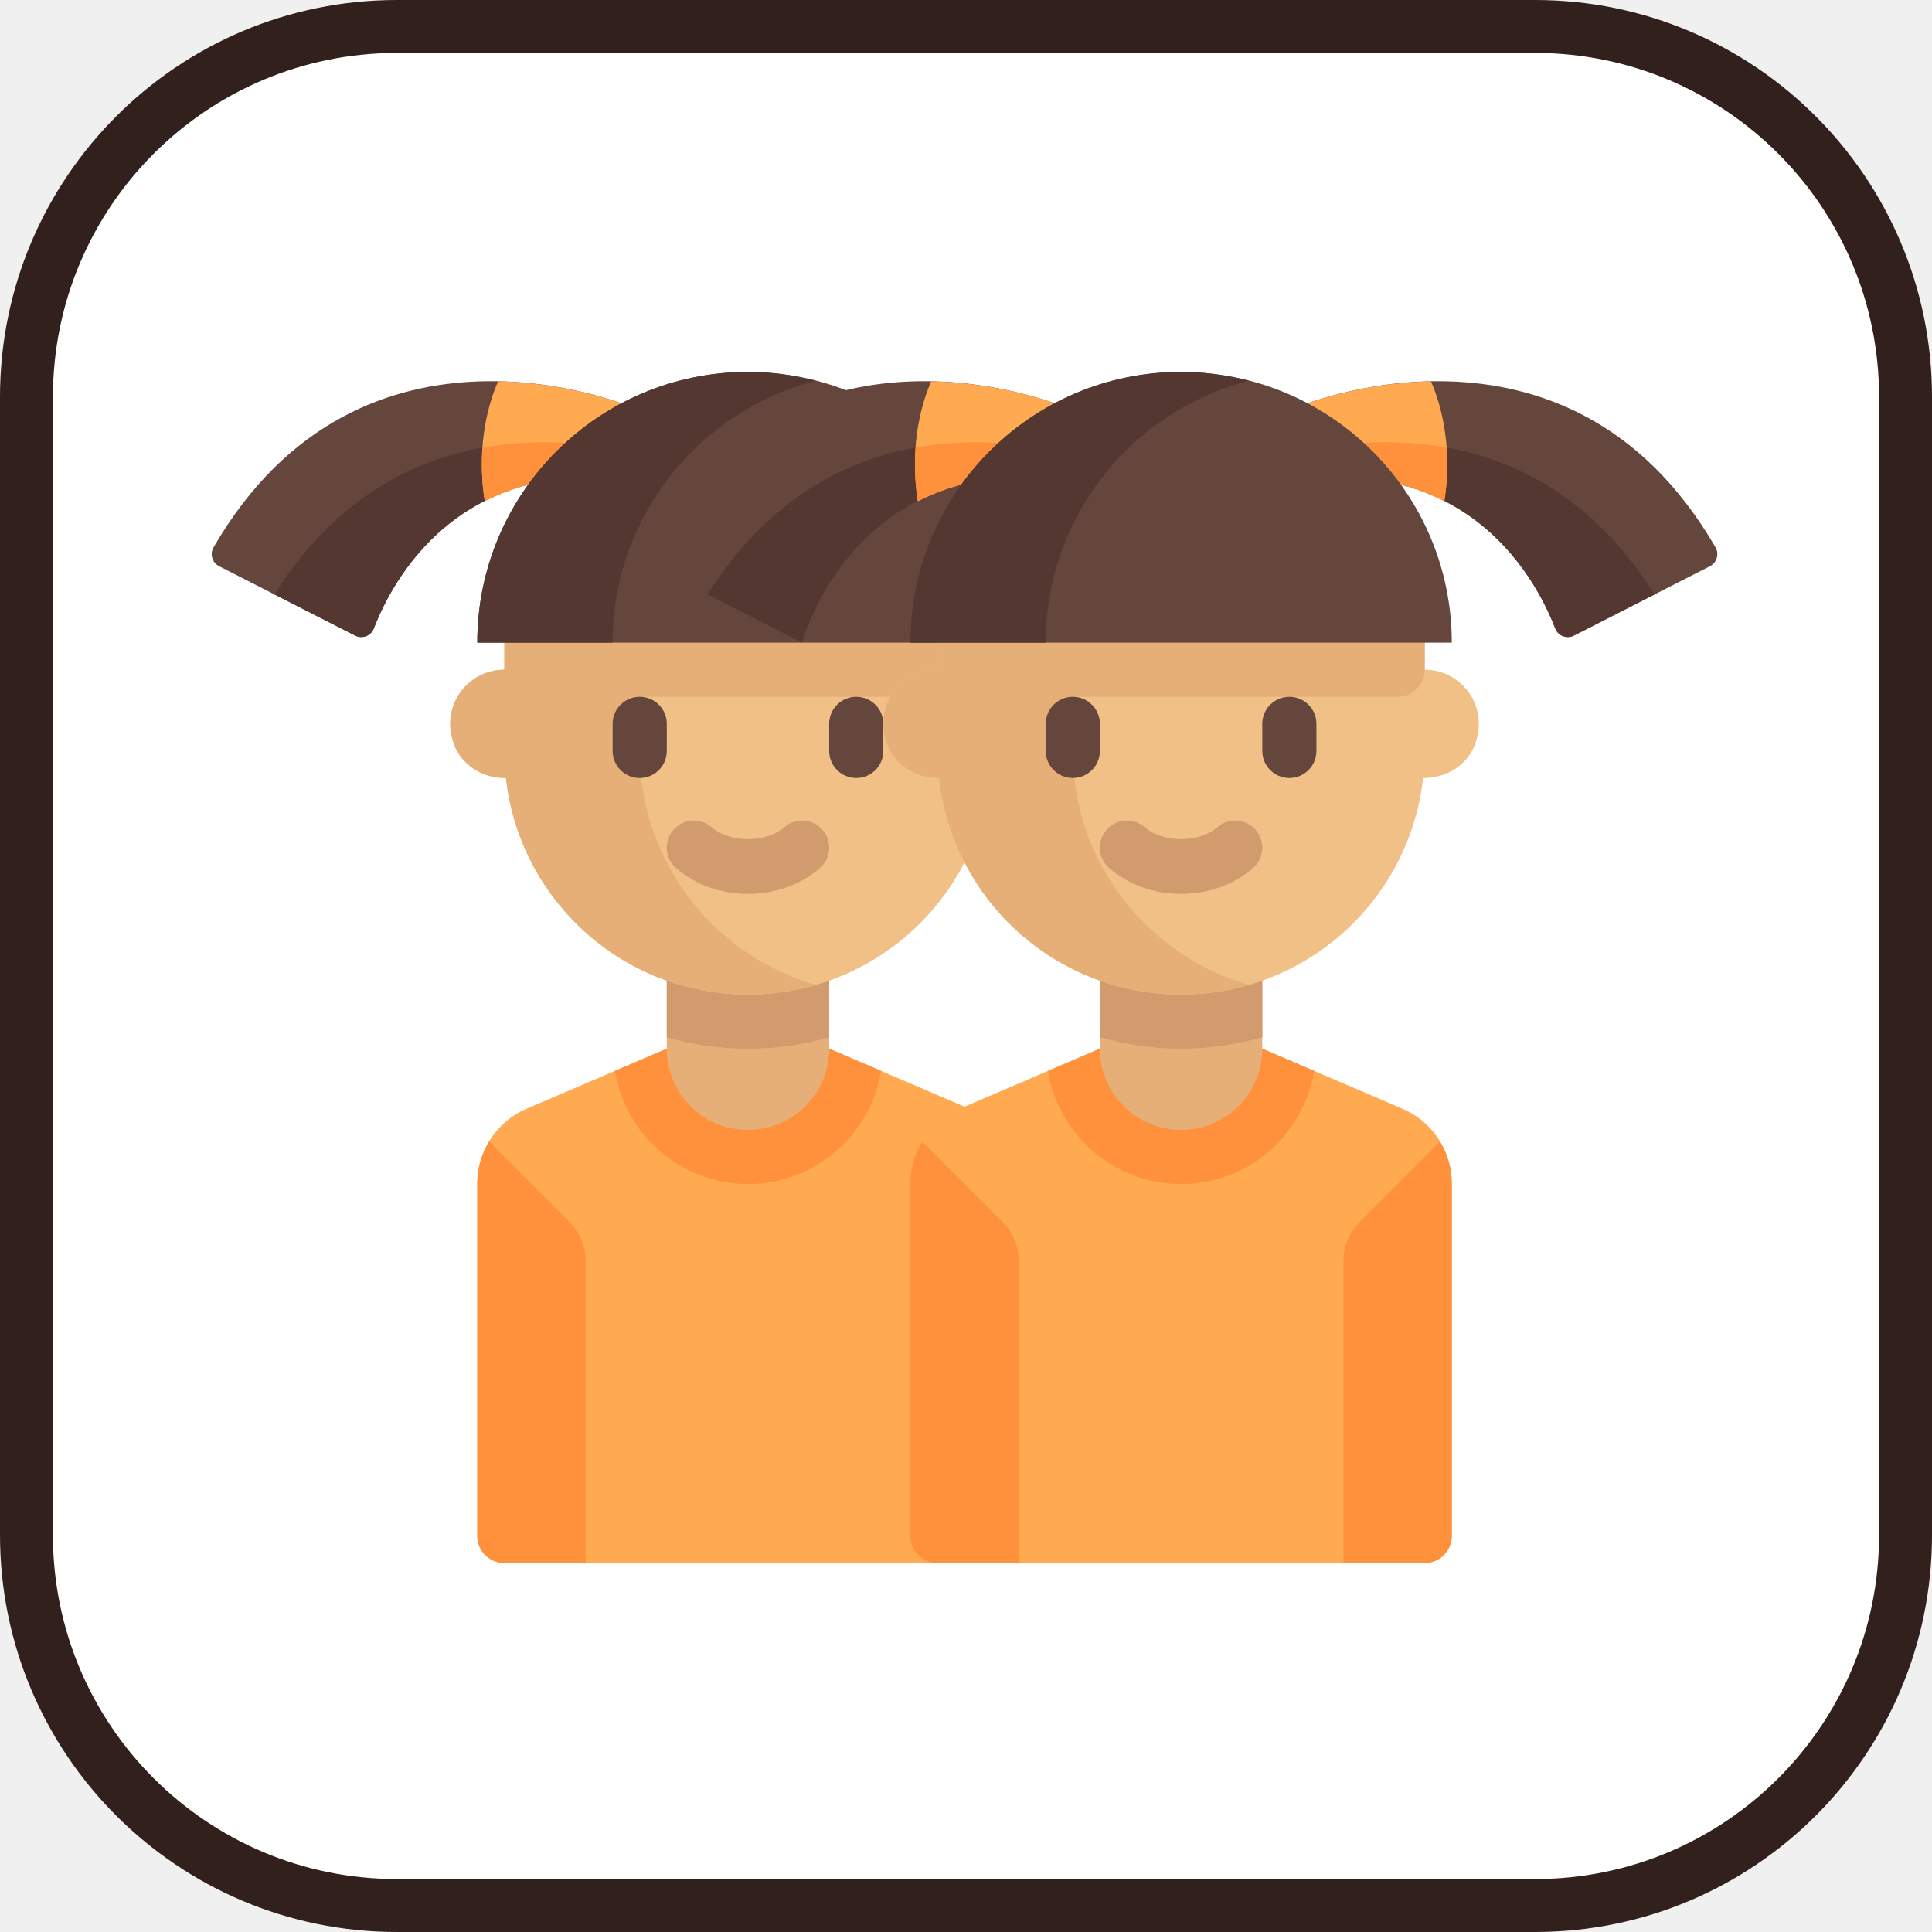
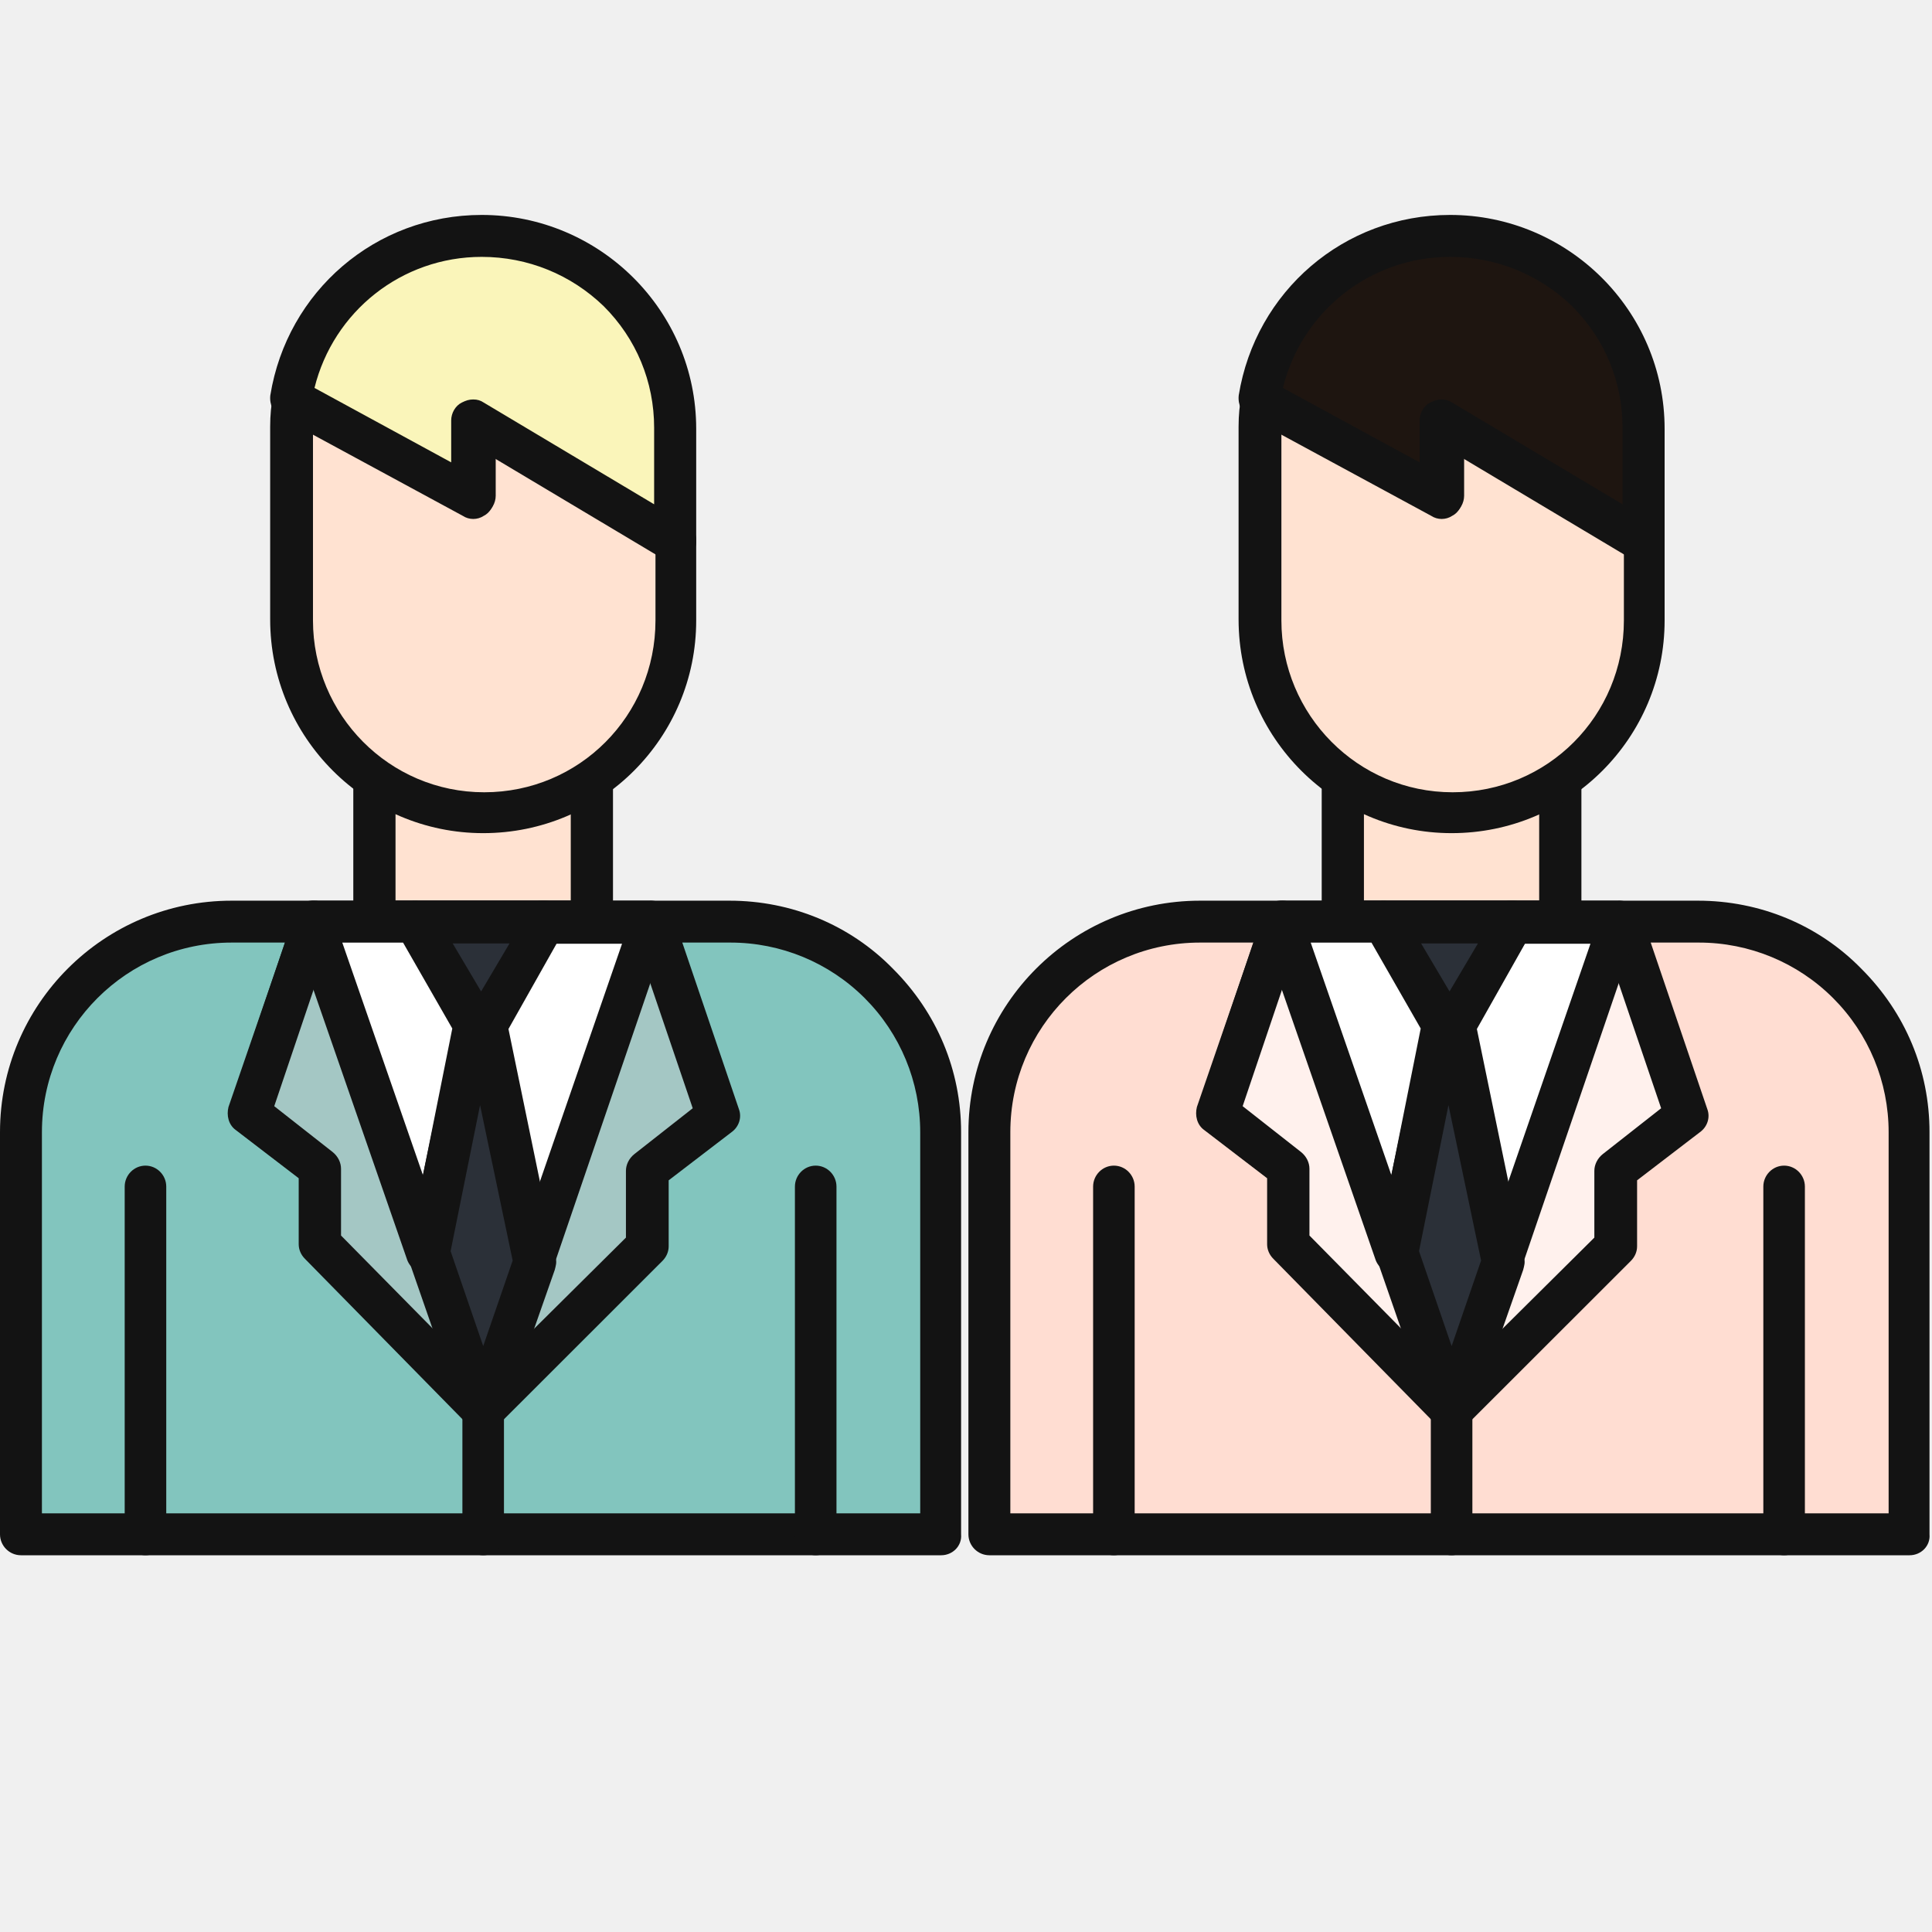
- <svg xmlns="http://www.w3.org/2000/svg" width="800px" height="800px" viewBox="0 0 73 73" version="1.1">
-   <defs>
- 
- </defs>
-   <g id="design-and-ux/consistency" stroke="none" stroke-width="1" fill="none" fill-rule="evenodd">
-     <g id="container" transform="translate(2, 2)" fill="#FFFFFF" fill-rule="nonzero" stroke="#31201B" stroke-width="2">
-       <rect id="mask" x="-1" y="-1" width="71" height="71" rx="14">
- 
- </rect>
-     </g>
-     <g id="twins" transform="translate(8, 14)" fill-rule="nonzero">
-       <path d="M0.28,7.394 L5.417,10.014 C5.687,10.152 6.017,10.026 6.126,9.743 C6.636,8.414 8.314,5.026 12.399,4.209 L15.958,1.418 C15.958,1.418 5.687,-3.022 0.068,6.684 C-0.078,6.936 0.019,7.261 0.28,7.394 Z" id="Shape" fill="#64463C">
- 
- </path>
-       <path d="M2.37,8.46 L5.417,10.014 C5.687,10.152 6.017,10.026 6.126,9.743 C6.636,8.414 8.314,5.026 12.399,4.209 L14.192,2.803 C10.795,2.414 5.811,2.998 2.37,8.46 Z" id="Shape" fill="#553732">
- 
- </path>
-       <path d="M10.316,4.938 C10.931,4.625 11.616,4.366 12.399,4.209 L15.958,1.418 C15.958,1.418 13.749,0.467 10.822,0.41 C10.54,1.042 9.963,2.691 10.316,4.938 Z" id="Shape" fill="#FFAA50">
- 
- </path>
-       <path d="M10.233,2.916 C10.19,3.516 10.198,4.19 10.316,4.938 C10.931,4.625 11.616,4.366 12.399,4.209 L14.192,2.803 C13.019,2.669 11.656,2.657 10.233,2.916 Z" id="Shape" fill="#FF913C">
- 
- </path>
-       <path d="M28.63,27.895 L23.331,25.624 L17.194,25.624 L11.894,27.895 C10.766,28.379 10.034,29.488 10.034,30.716 L10.034,44.034 C10.034,44.599 10.492,45.057 11.057,45.057 L28.444,45.057 C29.574,45.057 30.49,44.141 30.49,43.011 L30.49,30.716 C30.49,29.488 29.759,28.379 28.63,27.895 Z" id="Shape" fill="#FFAA50">
- 
- </path>
-       <path d="M25.291,26.464 L23.33,25.624 L17.194,25.624 L15.233,26.464 C15.636,28.887 17.726,30.738 20.262,30.738 C22.798,30.738 24.889,28.887 25.291,26.464 Z" id="Shape" fill="#FF913C">
- 
- </path>
-       <path d="M20.262,28.692 C18.567,28.692 17.194,27.319 17.194,25.624 L17.194,22.556 L23.331,22.556 L23.331,25.624 C23.33,27.319 21.957,28.692 20.262,28.692 Z" id="Shape" fill="#E6AF78">
- 
- </path>
-       <path d="M17.194,25.194 C18.172,25.47 19.2,25.624 20.262,25.624 C21.325,25.624 22.353,25.47 23.33,25.194 L23.33,22.556 L17.194,22.556 L17.194,25.194 Z" id="Shape" fill="#D29B6E">
- 
- </path>
-       <path d="M29.467,11.305 L29.467,9.259 C29.467,4.176 25.346,0.054 20.262,0.054 C15.178,0.054 11.057,4.176 11.057,9.259 L11.057,11.305 C9.688,11.305 8.633,12.65 9.142,14.091 C9.423,14.889 10.217,15.396 11.063,15.396 L11.117,15.396 C11.626,19.998 15.524,23.578 20.262,23.578 C25,23.578 28.898,19.998 29.407,15.396 L29.461,15.396 C30.307,15.396 31.101,14.889 31.383,14.091 C31.892,12.65 30.837,11.305 29.467,11.305 Z" id="Shape" fill="#F0C087">
- 
- </path>
-       <path d="M16.171,9.259 C16.171,5.064 18.981,1.531 22.819,0.422 C22.006,0.187 21.15,0.054 20.262,0.054 C15.178,0.054 11.057,4.176 11.057,9.259 L11.057,11.305 C9.688,11.305 8.633,12.65 9.142,14.091 C9.423,14.889 10.217,15.396 11.063,15.396 L11.117,15.396 C11.626,19.998 15.524,23.578 20.262,23.578 C21.154,23.578 22.016,23.451 22.832,23.214 C18.987,22.109 16.171,18.574 16.171,14.373 L16.171,12.328 L28.444,12.328 C29.009,12.328 29.467,11.87 29.467,11.305 L29.467,9.259 L16.171,9.259 Z" id="Shape" fill="#E6AF78">
- 
- </path>
-       <g id="Group" transform="translate(15.11111, 12.22222)" fill="#64463C">
-         <path d="M1.06,3.174 C0.495,3.174 0.037,2.716 0.037,2.151 L0.037,1.128 C0.037,0.564 0.495,0.106 1.06,0.106 C1.625,0.106 2.083,0.564 2.083,1.128 L2.083,2.151 C2.083,2.716 1.625,3.174 1.06,3.174 Z" id="Shape">
- 
- </path>
-         <path d="M9.242,3.174 C8.677,3.174 8.219,2.716 8.219,2.151 L8.219,1.128 C8.219,0.564 8.677,0.106 9.242,0.106 C9.808,0.106 10.265,0.564 10.265,1.128 L10.265,2.151 C10.265,2.716 9.808,3.174 9.242,3.174 Z" id="Shape">
- 
- </path>
+ <svg xmlns="http://www.w3.org/2000/svg" width="800px" height="800px" viewBox="0 0 800 800" version="1.1">
+   <g id="Page-1" stroke="none" stroke-width="1" fill="none" fill-rule="evenodd">
+     <g id="Desktop" transform="translate(-1152, -112)">
+       <g id="Design" transform="translate(1152, 112)">
+         <rect id="Rectangle" x="0" y="0" width="800" height="800" />
+         <g id="Group" transform="translate(0, 89)" fill-rule="nonzero">
+           <g id="qa-self">
+             <polygon id="Path" fill="#FFE2D1" points="154.897 191.453 243.103 191.453 243.103 292.558 154.897 292.558" />
+             <path d="M245.521,301.163 L155.035,301.163 C150.226,301.163 146.292,297.277 146.292,292.527 L146.292,191.485 C146.292,186.735 150.226,182.849 155.035,182.849 L245.084,182.849 C249.892,182.849 253.826,186.735 253.826,191.485 L253.826,292.527 C254.263,297.277 250.329,301.163 245.521,301.163 Z M163.777,283.891 L236.341,283.891 L236.341,200.121 L163.777,200.121 L163.777,283.891 Z" id="Shape" fill="#131313" />
+             <path d="M196.182,116.038 L121.341,75.291 C120.476,79.192 120.476,83.527 120.476,87.428 L120.476,167.623 C120.476,211.405 155.95,247.384 200.076,247.384 C243.769,247.384 279.676,211.838 279.676,167.623 L279.676,134.244 L196.182,83.96 L196.182,116.038 Z" id="Path" fill="#FFE2D1" />
+             <path d="M200.076,255.988 C151.649,255.988 111.87,216.501 111.87,167.466 L111.87,87.623 C111.87,82.85 112.303,78.511 113.167,74.171 C113.6,71.568 115.329,68.964 117.924,67.662 C120.518,66.361 123.545,66.361 125.706,67.662 L187.537,101.509 L187.537,84.152 C187.537,81.114 189.266,78.077 191.86,76.775 C194.455,75.039 197.914,75.473 200.508,76.775 L283.957,127.111 C286.552,128.847 288.281,131.45 288.281,134.488 L288.281,167.9 C288.281,216.501 248.935,255.988 200.076,255.988 L200.076,255.988 Z M129.598,89.359 L129.598,167.9 C129.598,206.954 161.162,239.065 200.508,239.065 C239.855,239.065 271.418,207.388 271.418,167.9 L271.418,139.261 L205.264,99.339 L205.264,116.263 C205.264,119.3 203.535,122.338 200.94,123.639 C198.346,125.375 194.887,125.375 192.293,123.639 L129.598,89.359 Z" id="Shape" fill="#131313" />
+             <path d="M199.206,8.605 C160.058,8.605 126.565,37.39 120.476,76.643 L195.726,117.641 L195.726,85.366 L279.676,135.523 L279.676,88.856 C279.241,44.369 243.573,8.605 199.206,8.605 Z" id="Path" fill="#FAF5BA" />
+             <path d="M279.573,144.128 C277.831,144.128 276.525,143.694 275.219,142.826 L204.681,100.716 L204.681,117.212 C204.681,120.251 202.939,123.29 200.326,124.592 C197.714,126.329 194.231,126.329 191.618,124.592 L116.291,83.785 C113.243,82.049 111.501,78.576 111.936,74.669 C118.903,31.691 155.478,0 199.456,0 C248.223,0 288.281,39.505 288.281,88.561 L288.281,135.446 C288.281,138.484 286.539,141.523 283.927,142.826 C282.621,143.694 280.879,144.128 279.573,144.128 Z M195.972,76.405 C197.714,76.405 199.02,76.839 200.326,77.708 L270.864,119.817 L270.864,88.126 C270.864,69.025 263.462,51.226 249.964,37.768 C236.466,24.745 218.614,17.365 199.456,17.365 L199.456,8.682 L199.456,17.365 C166.364,17.365 138.062,39.939 130.224,71.63 L186.829,102.452 L186.829,85.088 C186.829,82.049 188.57,79.01 191.183,77.708 C192.924,76.839 194.231,76.405 195.972,76.405 Z" id="Shape" fill="#131313" />
+             <path d="M301.787,292.558 L270.127,292.558 L297.45,373.128 L267.958,396.086 L267.958,427.707 L199.867,495.715 L132.21,426.407 L132.21,394.786 L102.718,371.828 L130.042,292.558 L95.779,292.558 C47.638,292.558 8.605,331.977 8.605,380.058 L8.605,546.395 L389.395,546.395 L389.395,380.058 C389.395,331.977 350.362,292.991 301.787,292.558 L301.787,292.558 Z" id="Path" fill="#82C5BE" />
+             <path d="M389.721,555 L8.68,555 C3.906,555 0,551.097 0,546.327 L0,379.796 C0,326.887 42.965,283.953 95.911,283.953 L130.196,283.953 C132.8,283.953 135.838,285.255 137.14,287.423 C138.442,289.591 139.31,292.627 138.442,295.229 L113.271,368.954 L137.574,388.035 C139.744,389.77 141.046,392.372 141.046,394.974 L141.046,422.729 L200.068,483.01 L259.525,423.597 L259.525,395.841 C259.525,393.239 260.827,390.637 262.997,388.903 L287.3,369.821 L262.129,295.229 C261.261,292.627 261.695,289.591 263.431,287.423 C265.167,285.255 267.771,283.953 270.375,283.953 L302.056,283.953 C327.661,283.953 351.964,293.928 369.758,312.142 C387.985,330.357 397.967,354.209 397.967,379.796 L397.967,546.327 C398.401,551.097 394.495,555 389.721,555 L389.721,555 Z M17.36,537.653 L381.041,537.653 L381.041,379.796 C381.041,358.979 372.796,339.03 358.04,324.285 C343.285,309.54 323.321,301.3 302.49,301.3 L302.49,292.627 L302.49,301.3 L282.526,301.3 L305.962,370.255 C307.264,373.724 305.962,377.627 302.924,379.796 L276.884,399.745 L276.884,427.066 C276.884,429.234 276.016,431.403 274.28,433.137 L206.144,501.224 C204.408,502.959 202.238,503.826 200.068,503.826 C197.899,503.826 195.729,502.959 193.993,501.224 L126.291,432.27 C124.555,430.535 123.687,428.367 123.687,426.199 L123.687,398.877 L97.647,378.928 C94.609,376.76 93.741,372.857 94.609,369.387 L118.045,301.3 L95.911,301.3 C52.513,301.3 17.36,336.428 17.36,379.796 L17.36,537.653 Z" id="Shape" fill="#131313" />
+             <polygon id="Path" fill="#A4C7C4" points="132.222 394.959 132.222 426.068 199.643 494.767 267.497 426.932 267.497 395.823 296.886 372.923 269.658 292.558 130.061 292.558 103.265 372.059" />
+             <path d="M199.984,503.372 C197.824,503.372 195.231,502.508 193.934,500.781 L126.522,432.104 C124.794,430.377 123.93,428.217 123.93,426.057 L123.93,398.846 L98.002,378.977 C94.977,376.818 94.113,372.93 94.977,369.475 L121.769,290 C123.065,286.545 126.09,283.953 129.979,283.953 L269.557,283.953 C273.446,283.953 276.471,286.113 277.767,290 L304.991,370.339 C306.288,373.794 304.991,377.682 301.966,379.841 L276.039,399.71 L276.039,426.921 C276.039,429.081 275.174,431.24 273.446,432.968 L205.602,500.781 C204.738,502.508 202.577,503.372 199.984,503.372 L199.984,503.372 Z M141.215,422.602 L199.984,482.208 L259.186,423.466 L259.186,395.822 C259.186,393.231 260.482,390.639 262.643,388.912 L286.842,369.907 L263.507,301.231 L136.461,301.231 L113.559,369.043 L137.758,388.048 C139.918,389.775 141.215,392.367 141.215,394.959 L141.215,422.602 Z" id="Shape" fill="#131313" />
+             <polygon id="Path" fill="#FFFFFF" points="173.673 292.558 131.232 292.558 178.436 430.233 197.924 335.554" />
+             <path d="M176.876,438.403 C173.405,438.403 169.934,436.234 168.633,432.763 L120.91,295.234 C120.042,292.63 120.476,289.594 122.211,287.424 C123.946,285.255 126.55,283.953 129.153,283.953 L171.67,283.953 C174.707,283.953 177.744,285.689 179.045,288.292 L203.34,331.243 C204.208,332.978 204.642,335.148 204.208,337.317 L184.685,431.896 C183.817,435.8 180.78,438.403 176.876,438.837 C177.31,438.403 177.31,438.403 176.876,438.403 L176.876,438.403 Z M141.734,301.307 L175.14,397.622 L187.288,336.883 L166.897,301.307 L141.734,301.307 L141.734,301.307 Z" id="Shape" fill="#131313" />
+             <polygon id="Path" fill="#FFFFFF" points="220.298 434.535 268.919 292.558 224.601 292.558 200.076 335.674" />
+             <path d="M220.268,443.14 L219.835,443.14 C215.931,442.705 212.895,440.095 212.027,436.181 L191.64,337.45 C191.207,335.276 191.64,333.101 192.508,331.361 L216.798,288.303 C218.533,285.693 221.136,283.953 224.172,283.953 L268.849,283.953 C271.452,283.953 274.488,285.258 275.789,287.433 C277.524,289.608 277.958,292.652 277.091,295.262 L228.51,437.485 C227.209,440.965 224.172,443.14 220.268,443.14 Z M209.424,337.45 L222.871,402.256 L257.572,301.786 L230.245,301.786 L209.424,337.45 Z" id="Shape" fill="#131313" />
+             <polygon id="Path" fill="#2B3038" points="225.892 292.558 172.108 292.558 196.796 335.333 176.957 429.525 191.946 471.868 199.882 494.767 208.258 471.868 221.483 433.413 200.763 335.333" />
+             <path d="M200.089,503.372 C196.169,503.372 193.12,501.212 191.813,497.757 L169.165,432.536 C168.729,431.24 168.729,429.513 168.729,427.785 L187.893,337.08 L164.809,296.911 C163.067,294.32 163.067,290.864 164.809,288.273 C166.552,285.681 169.165,283.953 172.214,283.953 L225.786,283.953 C228.835,283.953 231.884,285.681 233.191,288.273 C234.933,290.864 234.933,294.32 233.191,296.911 L210.542,337.08 L230.142,432.104 C230.577,433.832 230.142,435.128 229.706,436.855 L208.364,497.757 C207.058,501.212 204.009,503.372 200.089,503.372 Z M186.587,429.081 L200.089,468.386 L212.284,432.968 L198.782,368.611 L186.587,429.081 L186.587,429.081 Z M187.458,301.662 L199.218,321.531 L210.978,301.662 L187.458,301.662 L187.458,301.662 Z" id="Shape" fill="#131313" />
+             <path d="M200.076,555 C195.343,555 191.47,551.079 191.47,546.286 L191.47,494.876 C191.47,490.084 195.343,486.163 200.076,486.163 C204.809,486.163 208.681,490.084 208.681,494.876 L208.681,546.286 C208.681,551.079 204.809,555 200.076,555 Z" id="Path" fill="#131313" />
+             <path d="M337.762,555 C333.029,555 329.157,551.086 329.157,546.303 L329.157,402.36 C329.157,397.577 333.029,393.663 337.762,393.663 C342.495,393.663 346.368,397.577 346.368,402.36 L346.368,546.303 C346.368,551.086 342.495,555 337.762,555 Z" id="Path" fill="#131313" />
+             <path d="M60.238,555 C55.505,555 51.632,551.086 51.632,546.303 L51.632,402.36 C51.632,397.577 55.505,393.663 60.238,393.663 C64.971,393.663 68.843,397.577 68.843,402.36 L68.843,546.303 C68.843,551.086 64.971,555 60.238,555 L60.238,555 Z" id="Path" fill="#131313" />
+           </g>
+           <g id="qa-self" transform="translate(401, 0)">
+             <polygon id="Path" fill="#FFE2D1" points="154.897 191.453 243.103 191.453 243.103 292.558 154.897 292.558" />
+             <path d="M245.521,301.163 L155.035,301.163 C150.226,301.163 146.292,297.277 146.292,292.527 L146.292,191.485 C146.292,186.735 150.226,182.849 155.035,182.849 L245.084,182.849 C249.892,182.849 253.826,186.735 253.826,191.485 L253.826,292.527 C254.263,297.277 250.329,301.163 245.521,301.163 Z M163.777,283.891 L236.341,283.891 L236.341,200.121 L163.777,200.121 L163.777,283.891 Z" id="Shape" fill="#131313" />
+             <path d="M196.182,116.038 L121.341,75.291 C120.476,79.192 120.476,83.527 120.476,87.428 L120.476,167.623 C120.476,211.405 155.95,247.384 200.076,247.384 C243.769,247.384 279.676,211.838 279.676,167.623 L279.676,134.244 L196.182,83.96 L196.182,116.038 Z" id="Path" fill="#FFE2D1" />
+             <path d="M200.076,255.988 C151.649,255.988 111.87,216.501 111.87,167.466 L111.87,87.623 C111.87,82.85 112.303,78.511 113.167,74.171 C113.6,71.568 115.329,68.964 117.924,67.662 C120.518,66.361 123.545,66.361 125.706,67.662 L187.537,101.509 L187.537,84.152 C187.537,81.114 189.266,78.077 191.86,76.775 C194.455,75.039 197.914,75.473 200.508,76.775 L283.957,127.111 C286.552,128.847 288.281,131.45 288.281,134.488 L288.281,167.9 C288.281,216.501 248.935,255.988 200.076,255.988 L200.076,255.988 Z M129.598,89.359 L129.598,167.9 C129.598,206.954 161.162,239.065 200.508,239.065 C239.855,239.065 271.418,207.388 271.418,167.9 L271.418,139.261 L205.264,99.339 L205.264,116.263 C205.264,119.3 203.535,122.338 200.94,123.639 C198.346,125.375 194.887,125.375 192.293,123.639 L129.598,89.359 Z" id="Shape" fill="#131313" />
+             <path d="M199.206,8.605 C160.058,8.605 126.565,37.39 120.476,76.643 L195.726,117.641 L195.726,85.366 L279.676,135.523 L279.676,88.856 C279.241,44.369 243.573,8.605 199.206,8.605 Z" id="Path" fill="#1E1510" />
+             <path d="M279.573,144.128 C277.831,144.128 276.525,143.694 275.219,142.826 L204.681,100.716 L204.681,117.212 C204.681,120.251 202.939,123.29 200.326,124.592 C197.714,126.329 194.231,126.329 191.618,124.592 L116.291,83.785 C113.243,82.049 111.501,78.576 111.936,74.669 C118.903,31.691 155.478,0 199.456,0 C248.223,0 288.281,39.505 288.281,88.561 L288.281,135.446 C288.281,138.484 286.539,141.523 283.927,142.826 C282.621,143.694 280.879,144.128 279.573,144.128 Z M195.972,76.405 C197.714,76.405 199.02,76.839 200.326,77.708 L270.864,119.817 L270.864,88.126 C270.864,69.025 263.462,51.226 249.964,37.768 C236.466,24.745 218.614,17.365 199.456,17.365 L199.456,8.682 L199.456,17.365 C166.364,17.365 138.062,39.939 130.224,71.63 L186.829,102.452 L186.829,85.088 C186.829,82.049 188.57,79.01 191.183,77.708 C192.924,76.839 194.231,76.405 195.972,76.405 Z" id="Shape" fill="#131313" />
+             <path d="M301.787,292.558 L270.127,292.558 L297.45,373.128 L267.958,396.086 L267.958,427.707 L199.867,495.715 L132.21,426.407 L132.21,394.786 L102.718,371.828 L130.042,292.558 L95.779,292.558 C47.638,292.558 8.605,331.977 8.605,380.058 L8.605,546.395 L389.395,546.395 L389.395,380.058 C389.395,331.977 350.362,292.991 301.787,292.558 L301.787,292.558 Z" id="Path" fill="#FFDDD2" />
+             <path d="M389.721,555 L8.68,555 C3.906,555 0,551.097 0,546.327 L0,379.796 C0,326.887 42.965,283.953 95.911,283.953 L130.196,283.953 C132.8,283.953 135.838,285.255 137.14,287.423 C138.442,289.591 139.31,292.627 138.442,295.229 L113.271,368.954 L137.574,388.035 C139.744,389.77 141.046,392.372 141.046,394.974 L141.046,422.729 L200.068,483.01 L259.525,423.597 L259.525,395.841 C259.525,393.239 260.827,390.637 262.997,388.903 L287.3,369.821 L262.129,295.229 C261.261,292.627 261.695,289.591 263.431,287.423 C265.167,285.255 267.771,283.953 270.375,283.953 L302.056,283.953 C327.661,283.953 351.964,293.928 369.758,312.142 C387.985,330.357 397.967,354.209 397.967,379.796 L397.967,546.327 C398.401,551.097 394.495,555 389.721,555 L389.721,555 Z M17.36,537.653 L381.041,537.653 L381.041,379.796 C381.041,358.979 372.796,339.03 358.04,324.285 C343.285,309.54 323.321,301.3 302.49,301.3 L302.49,292.627 L302.49,301.3 L282.526,301.3 L305.962,370.255 C307.264,373.724 305.962,377.627 302.924,379.796 L276.884,399.745 L276.884,427.066 C276.884,429.234 276.016,431.403 274.28,433.137 L206.144,501.224 C204.408,502.959 202.238,503.826 200.068,503.826 C197.899,503.826 195.729,502.959 193.993,501.224 L126.291,432.27 C124.555,430.535 123.687,428.367 123.687,426.199 L123.687,398.877 L97.647,378.928 C94.609,376.76 93.741,372.857 94.609,369.387 L118.045,301.3 L95.911,301.3 C52.513,301.3 17.36,336.428 17.36,379.796 L17.36,537.653 Z" id="Shape" fill="#131313" />
+             <polygon id="Path" fill="#FFF1ED" points="132.222 394.959 132.222 426.068 199.643 494.767 267.497 426.932 267.497 395.823 296.886 372.923 269.658 292.558 130.061 292.558 103.265 372.059" />
+             <path d="M199.984,503.372 C197.824,503.372 195.231,502.508 193.934,500.781 L126.522,432.104 C124.794,430.377 123.93,428.217 123.93,426.057 L123.93,398.846 L98.002,378.977 C94.977,376.818 94.113,372.93 94.977,369.475 L121.769,290 C123.065,286.545 126.09,283.953 129.979,283.953 L269.557,283.953 C273.446,283.953 276.471,286.113 277.767,290 L304.991,370.339 C306.288,373.794 304.991,377.682 301.966,379.841 L276.039,399.71 L276.039,426.921 C276.039,429.081 275.174,431.24 273.446,432.968 L205.602,500.781 C204.738,502.508 202.577,503.372 199.984,503.372 L199.984,503.372 Z M141.215,422.602 L199.984,482.208 L259.186,423.466 L259.186,395.822 C259.186,393.231 260.482,390.639 262.643,388.912 L286.842,369.907 L263.507,301.231 L136.461,301.231 L113.559,369.043 L137.758,388.048 C139.918,389.775 141.215,392.367 141.215,394.959 L141.215,422.602 Z" id="Shape" fill="#131313" />
+             <polygon id="Path" fill="#FFFFFF" points="173.673 292.558 131.232 292.558 178.436 430.233 197.924 335.554" />
+             <path d="M176.876,438.403 C173.405,438.403 169.934,436.234 168.633,432.763 L120.91,295.234 C120.042,292.63 120.476,289.594 122.211,287.424 C123.946,285.255 126.55,283.953 129.153,283.953 L171.67,283.953 C174.707,283.953 177.744,285.689 179.045,288.292 L203.34,331.243 C204.208,332.978 204.642,335.148 204.208,337.317 L184.685,431.896 C183.817,435.8 180.78,438.403 176.876,438.837 C177.31,438.403 177.31,438.403 176.876,438.403 L176.876,438.403 Z M141.734,301.307 L175.14,397.622 L187.288,336.883 L166.897,301.307 L141.734,301.307 L141.734,301.307 Z" id="Shape" fill="#131313" />
+             <polygon id="Path" fill="#FFFFFF" points="220.298 434.535 268.919 292.558 224.601 292.558 200.076 335.674" />
+             <path d="M220.268,443.14 L219.835,443.14 C215.931,442.705 212.895,440.095 212.027,436.181 L191.64,337.45 C191.207,335.276 191.64,333.101 192.508,331.361 L216.798,288.303 C218.533,285.693 221.136,283.953 224.172,283.953 L268.849,283.953 C271.452,283.953 274.488,285.258 275.789,287.433 C277.524,289.608 277.958,292.652 277.091,295.262 L228.51,437.485 C227.209,440.965 224.172,443.14 220.268,443.14 Z M209.424,337.45 L222.871,402.256 L257.572,301.786 L230.245,301.786 L209.424,337.45 Z" id="Shape" fill="#131313" />
+             <polygon id="Path" fill="#2B3038" points="225.892 292.558 172.108 292.558 196.796 335.333 176.957 429.525 191.946 471.868 199.882 494.767 208.258 471.868 221.483 433.413 200.763 335.333" />
+             <path d="M200.089,503.372 C196.169,503.372 193.12,501.212 191.813,497.757 L169.165,432.536 C168.729,431.24 168.729,429.513 168.729,427.785 L187.893,337.08 L164.809,296.911 C163.067,294.32 163.067,290.864 164.809,288.273 C166.552,285.681 169.165,283.953 172.214,283.953 L225.786,283.953 C228.835,283.953 231.884,285.681 233.191,288.273 C234.933,290.864 234.933,294.32 233.191,296.911 L210.542,337.08 L230.142,432.104 C230.577,433.832 230.142,435.128 229.706,436.855 L208.364,497.757 C207.058,501.212 204.009,503.372 200.089,503.372 Z M186.587,429.081 L200.089,468.386 L212.284,432.968 L198.782,368.611 L186.587,429.081 L186.587,429.081 Z M187.458,301.662 L199.218,321.531 L210.978,301.662 L187.458,301.662 L187.458,301.662 Z" id="Shape" fill="#131313" />
+             <path d="M200.076,555 C195.343,555 191.47,551.079 191.47,546.286 L191.47,494.876 C191.47,490.084 195.343,486.163 200.076,486.163 C204.809,486.163 208.681,490.084 208.681,494.876 L208.681,546.286 C208.681,551.079 204.809,555 200.076,555 Z" id="Path" fill="#131313" />
+             <path d="M337.762,555 C333.029,555 329.157,551.086 329.157,546.303 L329.157,402.36 C329.157,397.577 333.029,393.663 337.762,393.663 C342.495,393.663 346.368,397.577 346.368,402.36 L346.368,546.303 C346.368,551.086 342.495,555 337.762,555 Z" id="Path" fill="#131313" />
+             <path d="M60.238,555 C55.505,555 51.632,551.086 51.632,546.303 L51.632,402.36 C51.632,397.577 55.505,393.663 60.238,393.663 C64.971,393.663 68.843,397.577 68.843,402.36 L68.843,546.303 C68.843,551.086 64.971,555 60.238,555 L60.238,555 Z" id="Path" fill="#131313" />
+           </g>
+         </g>
      </g>
-       <path d="M20.262,19.775 C19.229,19.775 18.264,19.428 17.543,18.798 C17.118,18.426 17.075,17.779 17.446,17.354 C17.82,16.928 18.465,16.887 18.89,17.257 C19.575,17.858 20.949,17.858 21.635,17.257 C22.057,16.887 22.704,16.928 23.078,17.354 C23.449,17.779 23.407,18.426 22.981,18.798 C22.26,19.428 21.295,19.775 20.262,19.775 Z" id="Shape" fill="#D29B6E">
- 
- </path>
-       <path d="M13.526,32.184 L10.479,29.137 C10.197,29.605 10.034,30.146 10.034,30.716 L10.034,44.034 C10.034,44.599 10.492,45.057 11.057,45.057 L14.125,45.057 L14.125,33.631 C14.125,33.088 13.91,32.568 13.526,32.184 Z" id="Shape" fill="#FF913C">
- 
- </path>
-       <path d="M20.262,0.054 C14.613,0.054 10.034,4.634 10.034,10.282 L30.49,10.282 C30.49,4.633 25.911,0.054 20.262,0.054 Z" id="Shape" fill="#64463C">
- 
- </path>
-       <path d="M22.819,0.39 C22,0.178 21.147,0.054 20.262,0.054 C14.613,0.054 10.034,4.633 10.034,10.282 L15.148,10.282 C15.148,5.518 18.41,1.527 22.819,0.39 Z" id="Shape" fill="#553732">
- 
- </path>
-       <path d="M16.171,7.153 L22.308,10.282 C22.308,10.282 23.65,5.232 28.764,4.209 L32.323,1.418 C32.323,1.418 21.726,-3.163 16.171,7.153 Z" id="Shape" fill="#64463C">
- 
- </path>
-       <path d="M18.734,8.46 L22.308,10.282 C22.308,10.282 23.65,5.232 28.764,4.209 L30.557,2.803 C27.16,2.414 22.175,2.998 18.734,8.46 Z" id="Shape" fill="#553732">
- 
- </path>
-       <path d="M26.68,4.938 C27.295,4.625 27.981,4.366 28.764,4.209 L32.323,1.418 C32.323,1.418 30.113,0.467 27.186,0.41 C26.905,1.042 26.328,2.691 26.68,4.938 Z" id="Shape" fill="#FFAA50">
- 
- </path>
-       <path d="M26.598,2.916 C26.554,3.516 26.563,4.19 26.68,4.938 C27.295,4.625 27.98,4.366 28.764,4.209 L30.557,2.803 C29.384,2.669 28.02,2.657 26.598,2.916 Z" id="Shape" fill="#FF913C">
- 
- </path>
-       <path d="M56.609,7.394 L51.472,10.014 C51.202,10.152 50.872,10.026 50.763,9.743 C50.253,8.414 48.575,5.026 44.49,4.209 L40.931,1.418 C40.931,1.418 51.202,-3.022 56.821,6.684 C56.967,6.936 56.869,7.261 56.609,7.394 Z" id="Shape" fill="#64463C">
- 
- </path>
-       <path d="M54.519,8.46 L51.472,10.014 C51.202,10.152 50.872,10.026 50.763,9.743 C50.253,8.414 48.575,5.026 44.489,4.209 L42.697,2.803 C46.094,2.414 51.078,2.998 54.519,8.46 Z" id="Shape" fill="#553732">
- 
- </path>
-       <path d="M46.573,4.938 C45.958,4.625 45.273,4.366 44.489,4.209 L40.931,1.418 C40.931,1.418 43.14,0.467 46.067,0.41 C46.349,1.042 46.926,2.691 46.573,4.938 Z" id="Shape" fill="#FFAA50">
- 
- </path>
-       <path d="M46.656,2.916 C46.699,3.516 46.691,4.19 46.573,4.938 C45.958,4.625 45.273,4.366 44.489,4.209 L42.697,2.803 C43.87,2.669 45.233,2.657 46.656,2.916 Z" id="Shape" fill="#FF913C">
- 
- </path>
-       <path d="M44.995,27.895 L39.695,25.624 L33.558,25.624 L28.258,27.895 C27.13,28.379 26.399,29.488 26.399,30.716 L26.399,44.034 C26.399,44.599 26.857,45.057 27.422,45.057 L45.832,45.057 C46.397,45.057 46.855,44.599 46.855,44.034 L46.855,30.716 C46.855,29.488 46.123,28.379 44.995,27.895 Z" id="Shape" fill="#FFAA50">
- 
- </path>
-       <path d="M41.656,26.464 L39.695,25.624 L33.558,25.624 L31.597,26.464 C32,28.887 34.09,30.738 36.627,30.738 C39.163,30.738 41.253,28.887 41.656,26.464 Z" id="Shape" fill="#FF913C">
- 
- </path>
-       <path d="M36.627,28.692 C34.932,28.692 33.558,27.319 33.558,25.624 L33.558,22.556 L39.695,22.556 L39.695,25.624 C39.695,27.319 38.321,28.692 36.627,28.692 Z" id="Shape" fill="#E6AF78">
- 
- </path>
-       <path d="M33.558,25.194 C34.536,25.47 35.564,25.624 36.627,25.624 C37.689,25.624 38.717,25.47 39.695,25.194 L39.695,22.556 L33.558,22.556 L33.558,25.194 L33.558,25.194 Z" id="Shape" fill="#D29B6E">
- 
- </path>
-       <path d="M45.832,11.305 L45.832,9.259 C45.832,4.176 41.711,0.054 36.627,0.054 C31.543,0.054 27.422,4.176 27.422,9.259 L27.422,11.305 C26.052,11.305 24.997,12.65 25.506,14.091 C25.788,14.889 26.582,15.396 27.428,15.396 L27.482,15.396 C27.991,19.998 31.889,23.578 36.627,23.578 C41.365,23.578 45.263,19.998 45.772,15.396 L45.826,15.396 C46.672,15.396 47.466,14.889 47.747,14.091 C48.256,12.65 47.201,11.305 45.832,11.305 Z" id="Shape" fill="#F0C087">
- 
- </path>
-       <path d="M32.536,9.259 C32.536,5.064 35.345,1.531 39.184,0.422 C38.371,0.187 37.515,0.054 36.627,0.054 C31.543,0.054 27.422,4.176 27.422,9.259 L27.422,11.305 C26.052,11.305 24.997,12.65 25.506,14.091 C25.788,14.889 26.582,15.396 27.428,15.396 L27.482,15.396 C27.991,19.998 31.889,23.578 36.627,23.578 C37.519,23.578 38.381,23.451 39.196,23.214 C35.351,22.109 32.535,18.574 32.535,14.373 L32.535,12.328 L44.809,12.328 C45.374,12.328 45.832,11.87 45.832,11.305 L45.832,9.259 L32.536,9.259 Z" id="Shape" fill="#E6AF78">
- 
- </path>
-       <g id="Group" transform="translate(31.44444, 12.22222)" fill="#64463C">
-         <path d="M1.091,3.174 C0.526,3.174 0.068,2.716 0.068,2.151 L0.068,1.128 C0.068,0.564 0.526,0.106 1.091,0.106 C1.656,0.106 2.114,0.564 2.114,1.128 L2.114,2.151 C2.114,2.716 1.656,3.174 1.091,3.174 Z" id="Shape">
- 
- </path>
-         <path d="M9.273,3.174 C8.708,3.174 8.251,2.716 8.251,2.151 L8.251,1.128 C8.251,0.564 8.708,0.106 9.273,0.106 C9.839,0.106 10.296,0.564 10.296,1.128 L10.296,2.151 C10.296,2.716 9.839,3.174 9.273,3.174 Z" id="Shape">
- 
- </path>
-       </g>
-       <path d="M36.627,19.775 C35.594,19.775 34.629,19.428 33.908,18.798 C33.483,18.426 33.44,17.779 33.811,17.354 C34.185,16.928 34.83,16.887 35.254,17.257 C35.94,17.858 37.314,17.858 37.999,17.257 C38.422,16.887 39.069,16.928 39.443,17.354 C39.814,17.779 39.771,18.426 39.346,18.798 C38.624,19.428 37.66,19.775 36.627,19.775 Z" id="Shape" fill="#D29B6E">
- 
- </path>
-       <g id="Group" transform="translate(26.33333, 29.11111)" fill="#FF913C">
-         <path d="M3.558,3.073 L0.51,0.026 C0.229,0.494 0.065,1.035 0.065,1.605 L0.065,14.923 C0.065,15.488 0.523,15.946 1.088,15.946 L4.157,15.946 L4.157,4.52 C4.157,3.977 3.941,3.457 3.558,3.073 Z" id="Shape">
- 
- </path>
-         <path d="M17.029,3.073 L20.077,0.026 C20.358,0.494 20.521,1.035 20.521,1.605 L20.521,14.923 C20.521,15.488 20.064,15.946 19.499,15.946 L16.43,15.946 L16.43,4.52 C16.43,3.977 16.646,3.457 17.029,3.073 Z" id="Shape">
- 
- </path>
-       </g>
-       <path d="M36.627,0.054 C30.978,0.054 26.399,4.634 26.399,10.282 L46.855,10.282 C46.855,4.633 42.275,0.054 36.627,0.054 Z" id="Shape" fill="#64463C">
- 
- </path>
-       <path d="M39.184,0.39 C38.365,0.178 37.511,0.054 36.627,0.054 C30.978,0.054 26.399,4.633 26.399,10.282 L31.513,10.282 C31.513,5.518 34.775,1.527 39.184,0.39 Z" id="Shape" fill="#553732">
- 
- </path>
    </g>
  </g>
</svg>
